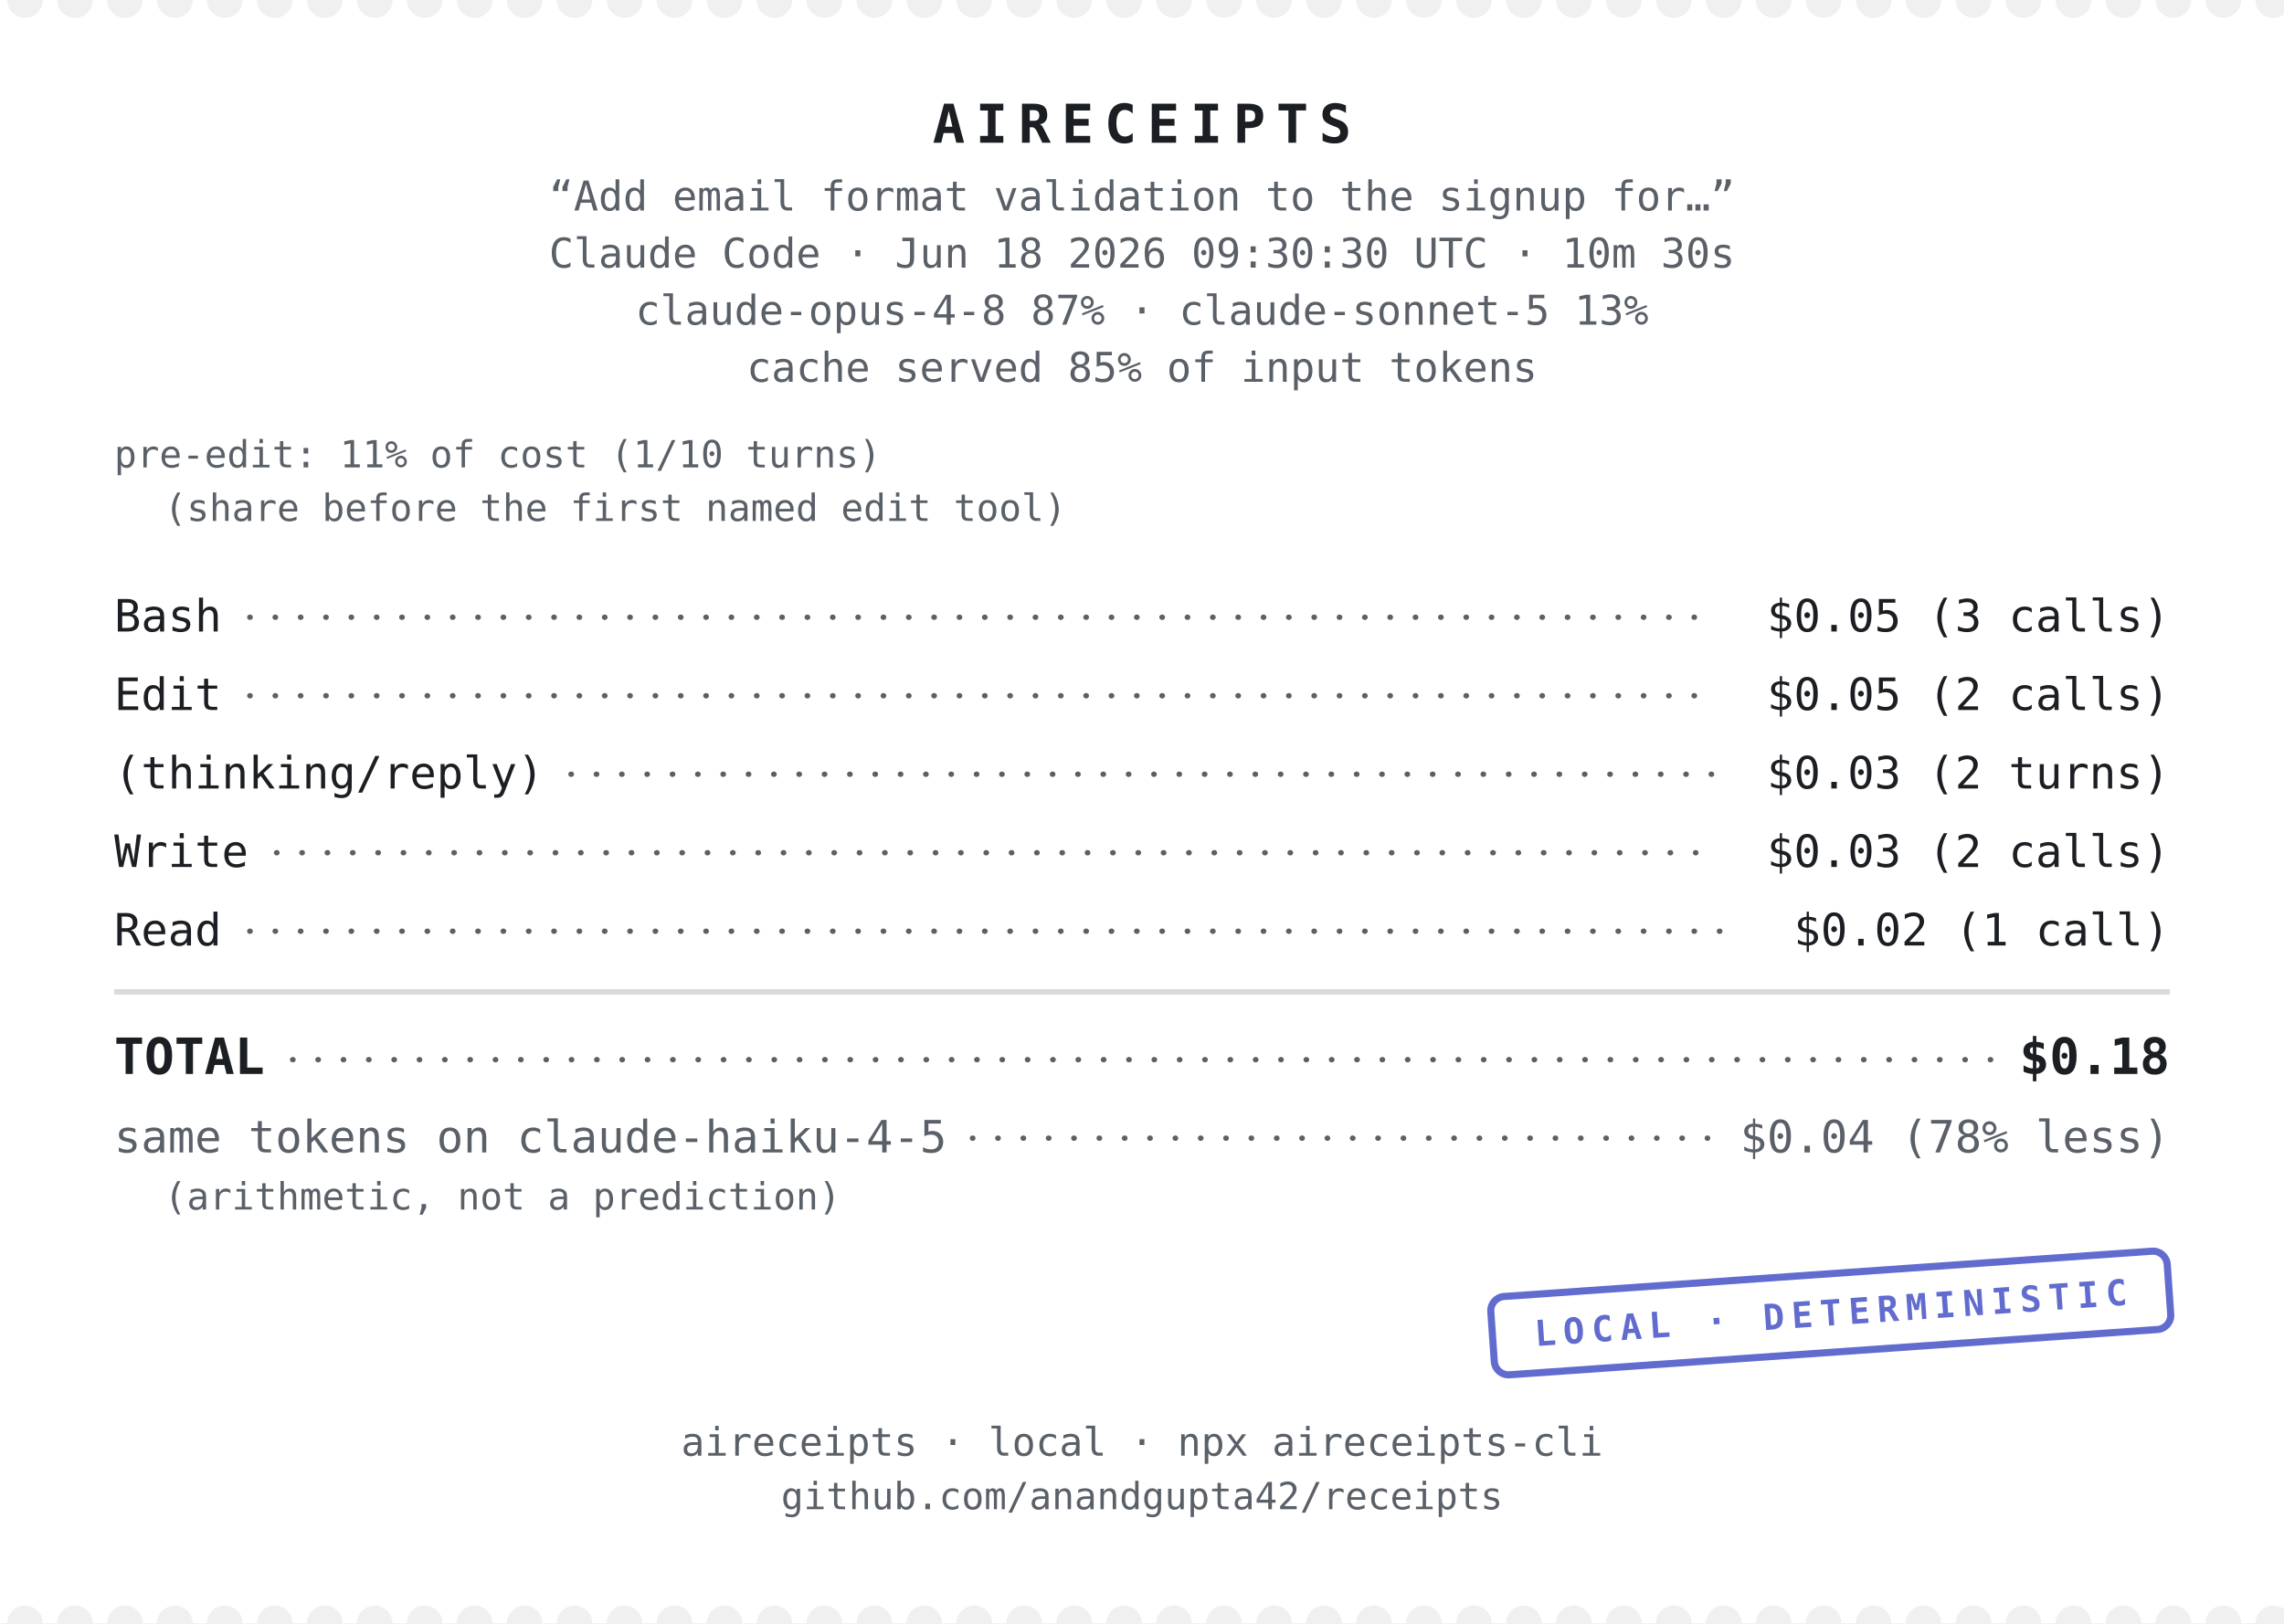
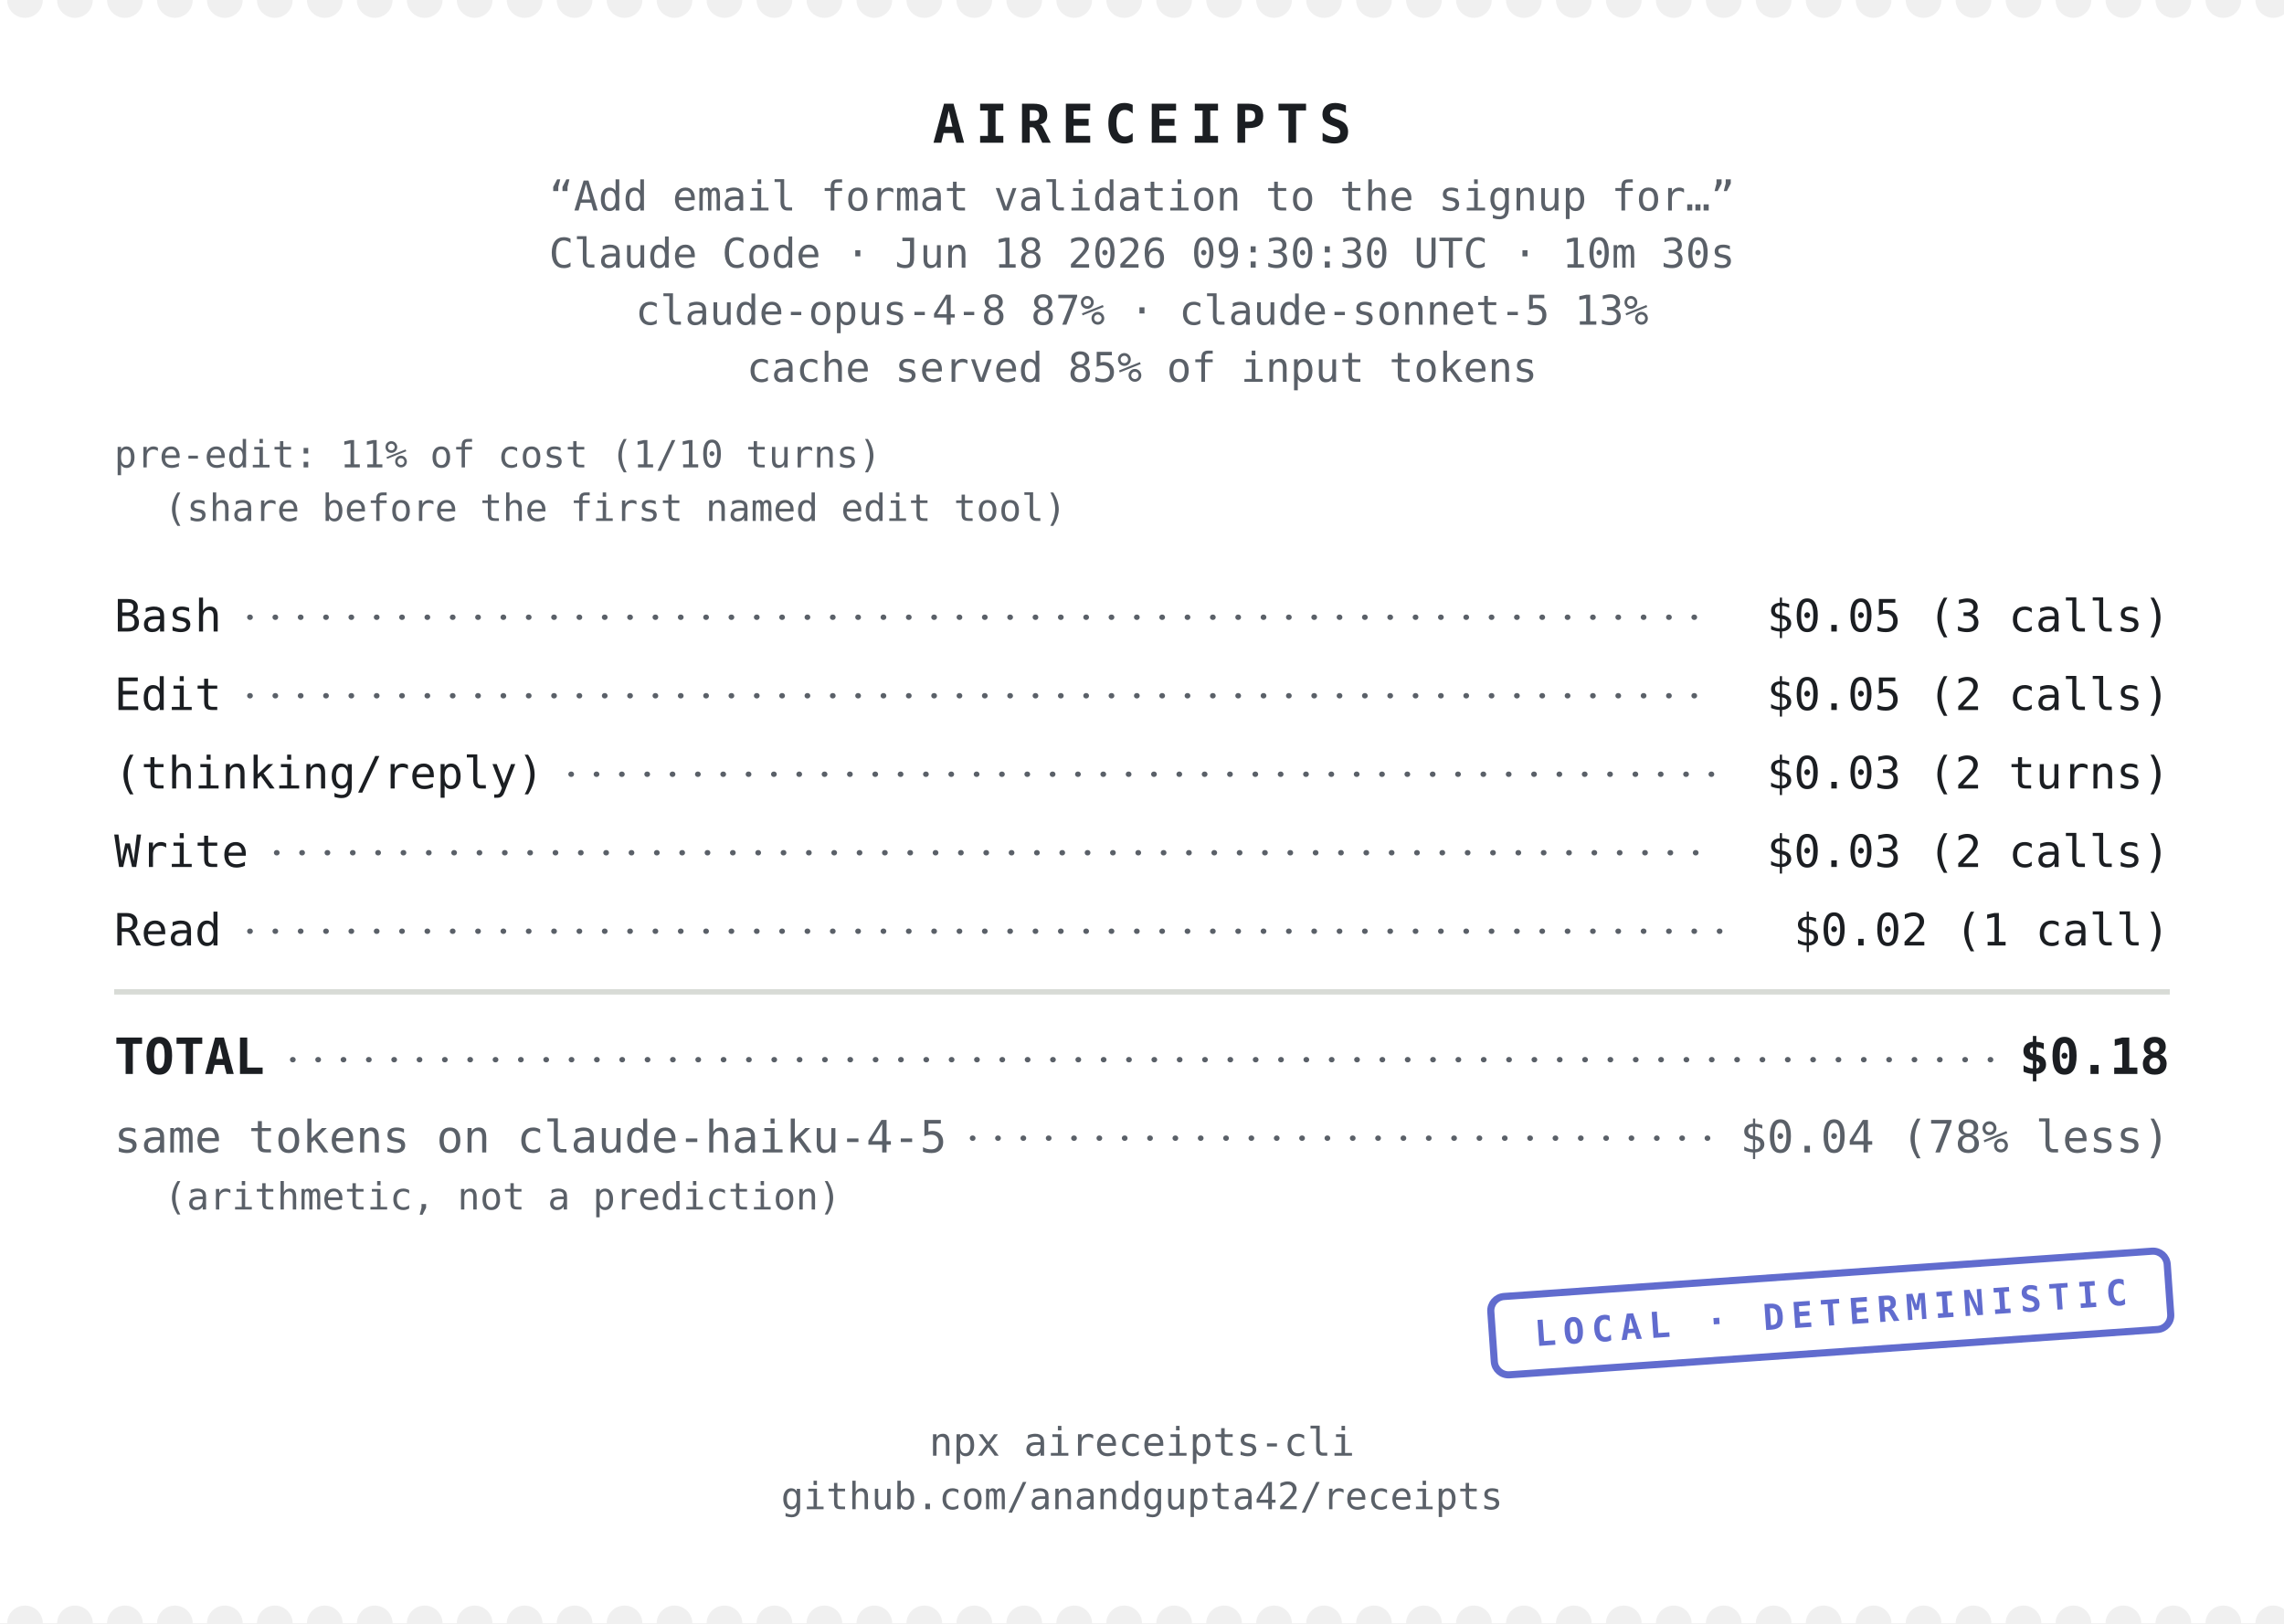
<svg xmlns="http://www.w3.org/2000/svg" width="640" height="455" viewBox="0 0 640 455" font-family="&quot;SF Mono&quot;,&quot;Cascadia Code&quot;,&quot;JetBrains Mono&quot;,Menlo,Consolas,monospace" role="img" aria-label="aireceipts cost receipt">
  <g transform="translate(0 0)">
    <defs>
      <mask id="perf-0" maskUnits="userSpaceOnUse" x="-5" y="-5" width="650" height="465">
        <rect x="0" y="0" width="640" height="455" fill="#FFFFFF" />
        <g class="perf-top">
          <circle cx="7" cy="0" r="5" fill="#000000" />
          <circle cx="21" cy="0" r="5" fill="#000000" />
          <circle cx="35" cy="0" r="5" fill="#000000" />
          <circle cx="49" cy="0" r="5" fill="#000000" />
          <circle cx="63" cy="0" r="5" fill="#000000" />
          <circle cx="77" cy="0" r="5" fill="#000000" />
          <circle cx="91" cy="0" r="5" fill="#000000" />
          <circle cx="105" cy="0" r="5" fill="#000000" />
          <circle cx="119" cy="0" r="5" fill="#000000" />
          <circle cx="133" cy="0" r="5" fill="#000000" />
          <circle cx="147" cy="0" r="5" fill="#000000" />
          <circle cx="161" cy="0" r="5" fill="#000000" />
          <circle cx="175" cy="0" r="5" fill="#000000" />
          <circle cx="189" cy="0" r="5" fill="#000000" />
          <circle cx="203" cy="0" r="5" fill="#000000" />
          <circle cx="217" cy="0" r="5" fill="#000000" />
          <circle cx="231" cy="0" r="5" fill="#000000" />
          <circle cx="245" cy="0" r="5" fill="#000000" />
          <circle cx="259" cy="0" r="5" fill="#000000" />
          <circle cx="273" cy="0" r="5" fill="#000000" />
          <circle cx="287" cy="0" r="5" fill="#000000" />
          <circle cx="301" cy="0" r="5" fill="#000000" />
          <circle cx="315" cy="0" r="5" fill="#000000" />
          <circle cx="329" cy="0" r="5" fill="#000000" />
          <circle cx="343" cy="0" r="5" fill="#000000" />
          <circle cx="357" cy="0" r="5" fill="#000000" />
          <circle cx="371" cy="0" r="5" fill="#000000" />
          <circle cx="385" cy="0" r="5" fill="#000000" />
          <circle cx="399" cy="0" r="5" fill="#000000" />
          <circle cx="413" cy="0" r="5" fill="#000000" />
          <circle cx="427" cy="0" r="5" fill="#000000" />
          <circle cx="441" cy="0" r="5" fill="#000000" />
          <circle cx="455" cy="0" r="5" fill="#000000" />
          <circle cx="469" cy="0" r="5" fill="#000000" />
          <circle cx="483" cy="0" r="5" fill="#000000" />
          <circle cx="497" cy="0" r="5" fill="#000000" />
          <circle cx="511" cy="0" r="5" fill="#000000" />
          <circle cx="525" cy="0" r="5" fill="#000000" />
          <circle cx="539" cy="0" r="5" fill="#000000" />
          <circle cx="553" cy="0" r="5" fill="#000000" />
          <circle cx="567" cy="0" r="5" fill="#000000" />
          <circle cx="581" cy="0" r="5" fill="#000000" />
          <circle cx="595" cy="0" r="5" fill="#000000" />
          <circle cx="609" cy="0" r="5" fill="#000000" />
          <circle cx="623" cy="0" r="5" fill="#000000" />
          <circle cx="637" cy="0" r="5" fill="#000000" />
        </g>
        <g class="perf-bottom">
          <circle cx="7" cy="455" r="5" fill="#000000" />
          <circle cx="21" cy="455" r="5" fill="#000000" />
          <circle cx="35" cy="455" r="5" fill="#000000" />
          <circle cx="49" cy="455" r="5" fill="#000000" />
          <circle cx="63" cy="455" r="5" fill="#000000" />
          <circle cx="77" cy="455" r="5" fill="#000000" />
          <circle cx="91" cy="455" r="5" fill="#000000" />
          <circle cx="105" cy="455" r="5" fill="#000000" />
          <circle cx="119" cy="455" r="5" fill="#000000" />
          <circle cx="133" cy="455" r="5" fill="#000000" />
          <circle cx="147" cy="455" r="5" fill="#000000" />
          <circle cx="161" cy="455" r="5" fill="#000000" />
          <circle cx="175" cy="455" r="5" fill="#000000" />
          <circle cx="189" cy="455" r="5" fill="#000000" />
          <circle cx="203" cy="455" r="5" fill="#000000" />
          <circle cx="217" cy="455" r="5" fill="#000000" />
          <circle cx="231" cy="455" r="5" fill="#000000" />
          <circle cx="245" cy="455" r="5" fill="#000000" />
          <circle cx="259" cy="455" r="5" fill="#000000" />
          <circle cx="273" cy="455" r="5" fill="#000000" />
          <circle cx="287" cy="455" r="5" fill="#000000" />
          <circle cx="301" cy="455" r="5" fill="#000000" />
          <circle cx="315" cy="455" r="5" fill="#000000" />
          <circle cx="329" cy="455" r="5" fill="#000000" />
          <circle cx="343" cy="455" r="5" fill="#000000" />
          <circle cx="357" cy="455" r="5" fill="#000000" />
          <circle cx="371" cy="455" r="5" fill="#000000" />
          <circle cx="385" cy="455" r="5" fill="#000000" />
          <circle cx="399" cy="455" r="5" fill="#000000" />
          <circle cx="413" cy="455" r="5" fill="#000000" />
          <circle cx="427" cy="455" r="5" fill="#000000" />
          <circle cx="441" cy="455" r="5" fill="#000000" />
          <circle cx="455" cy="455" r="5" fill="#000000" />
          <circle cx="469" cy="455" r="5" fill="#000000" />
          <circle cx="483" cy="455" r="5" fill="#000000" />
          <circle cx="497" cy="455" r="5" fill="#000000" />
          <circle cx="511" cy="455" r="5" fill="#000000" />
          <circle cx="525" cy="455" r="5" fill="#000000" />
          <circle cx="539" cy="455" r="5" fill="#000000" />
          <circle cx="553" cy="455" r="5" fill="#000000" />
          <circle cx="567" cy="455" r="5" fill="#000000" />
          <circle cx="581" cy="455" r="5" fill="#000000" />
          <circle cx="595" cy="455" r="5" fill="#000000" />
          <circle cx="609" cy="455" r="5" fill="#000000" />
          <circle cx="623" cy="455" r="5" fill="#000000" />
          <circle cx="637" cy="455" r="5" fill="#000000" />
        </g>
      </mask>
    </defs>
    <rect x="0" y="0" width="640" height="455" fill="#FFFFFF" mask="url(#perf-0)" />
    <text x="320" y="40" font-size="15" fill="#1B1E22" text-anchor="middle" font-weight="700" letter-spacing="3">AIRECEIPTS</text>
    <text x="320" y="59" font-size="11.5" fill="#5A6068" text-anchor="middle">“Add email format validation to the signup for…”</text>
    <text x="320" y="75" font-size="11.5" fill="#5A6068" text-anchor="middle">Claude Code · Jun 18 2026 09:30:30 UTC · 10m 30s</text>
    <text x="320" y="91" font-size="11.5" fill="#5A6068" text-anchor="middle">claude-opus-4-8 87% · claude-sonnet-5 13%</text>
    <text x="320" y="107" font-size="11.5" fill="#5A6068" text-anchor="middle">cache served 85% of input tokens</text>
    <text x="32" y="131" font-size="10.5" fill="#5A6068" text-anchor="start">pre-edit: 11% of cost (1/10 turns)</text>
    <text x="46" y="146" font-size="10.5" fill="#5A6068" text-anchor="start">(share before the first named edit tool)</text>
    <text x="32" y="177" font-size="12.5" fill="#1B1E22" text-anchor="start">Bash</text>
    <text x="608" y="177" font-size="12.5" fill="#1B1E22" text-anchor="end">$0.05  (3 calls)</text>
    <line x1="70" y1="173" x2="480" y2="173" stroke="#5A6068" stroke-width="1.5" stroke-linecap="round" stroke-dasharray="0.1 7" />
    <text x="32" y="199" font-size="12.5" fill="#1B1E22" text-anchor="start">Edit</text>
    <text x="608" y="199" font-size="12.5" fill="#1B1E22" text-anchor="end">$0.05  (2 calls)</text>
    <line x1="70" y1="195" x2="480" y2="195" stroke="#5A6068" stroke-width="1.5" stroke-linecap="round" stroke-dasharray="0.1 7" />
    <text x="32" y="221" font-size="12.5" fill="#1B1E22" text-anchor="start">(thinking/reply)</text>
    <text x="608" y="221" font-size="12.5" fill="#1B1E22" text-anchor="end">$0.03  (2 turns)</text>
    <line x1="160" y1="217" x2="480" y2="217" stroke="#5A6068" stroke-width="1.5" stroke-linecap="round" stroke-dasharray="0.1 7" />
    <text x="32" y="243" font-size="12.5" fill="#1B1E22" text-anchor="start">Write</text>
    <text x="608" y="243" font-size="12.5" fill="#1B1E22" text-anchor="end">$0.03  (2 calls)</text>
    <line x1="77.5" y1="239" x2="480" y2="239" stroke="#5A6068" stroke-width="1.5" stroke-linecap="round" stroke-dasharray="0.1 7" />
    <text x="32" y="265" font-size="12.5" fill="#1B1E22" text-anchor="start">Read</text>
    <text x="608" y="265" font-size="12.5" fill="#1B1E22" text-anchor="end">$0.02  (1 call)</text>
    <line x1="70" y1="261" x2="487.5" y2="261" stroke="#5A6068" stroke-width="1.5" stroke-linecap="round" stroke-dasharray="0.1 7" />
    <line x1="32" y1="278" x2="608" y2="278" stroke="#D8DBD6" stroke-width="1.5" />
    <text x="32" y="301" font-size="14" fill="#1B1E22" text-anchor="start" font-weight="700">TOTAL</text>
    <text x="608" y="301" font-size="14" fill="#1B1E22" text-anchor="end" font-weight="700">$0.18</text>
    <line x1="82" y1="297" x2="558" y2="297" stroke="#5A6068" stroke-width="1.5" stroke-linecap="round" stroke-dasharray="0.1 7" />
    <text x="32" y="323" font-size="12.5" fill="#5A6068" text-anchor="start" font-weight="400">same tokens on claude-haiku-4-5</text>
    <text x="608" y="323" font-size="12.5" fill="#5A6068" text-anchor="end" font-weight="400">$0.04 (78% less)</text>
    <line x1="272.5" y1="319" x2="480" y2="319" stroke="#5A6068" stroke-width="1.5" stroke-linecap="round" stroke-dasharray="0.1 7" />
    <text x="46" y="339" font-size="10.5" fill="#5A6068" text-anchor="start">(arithmetic, not a prediction)</text>
    <g class="stamp" opacity="0.8" transform="rotate(-4 513 368)">
      <rect x="418" y="357" width="190" height="22" rx="4" fill="none" stroke="#3947C2" stroke-width="2" />
      <text x="513" y="371.5" font-size="10" fill="#3947C2" text-anchor="middle" font-weight="700" letter-spacing="2">LOCAL · DETERMINISTIC</text>
    </g>
-     <text x="320" y="408" font-size="11" fill="#5A6068" text-anchor="middle">aireceipts · local · npx aireceipts-cli</text>
+     <text x="320" y="408" font-size="11" fill="#5A6068" text-anchor="middle">npx aireceipts-cli</text>
    <text x="320" y="423" font-size="10.5" fill="#5A6068" text-anchor="middle">github.com/anandgupta42/receipts</text>
  </g>
</svg>
